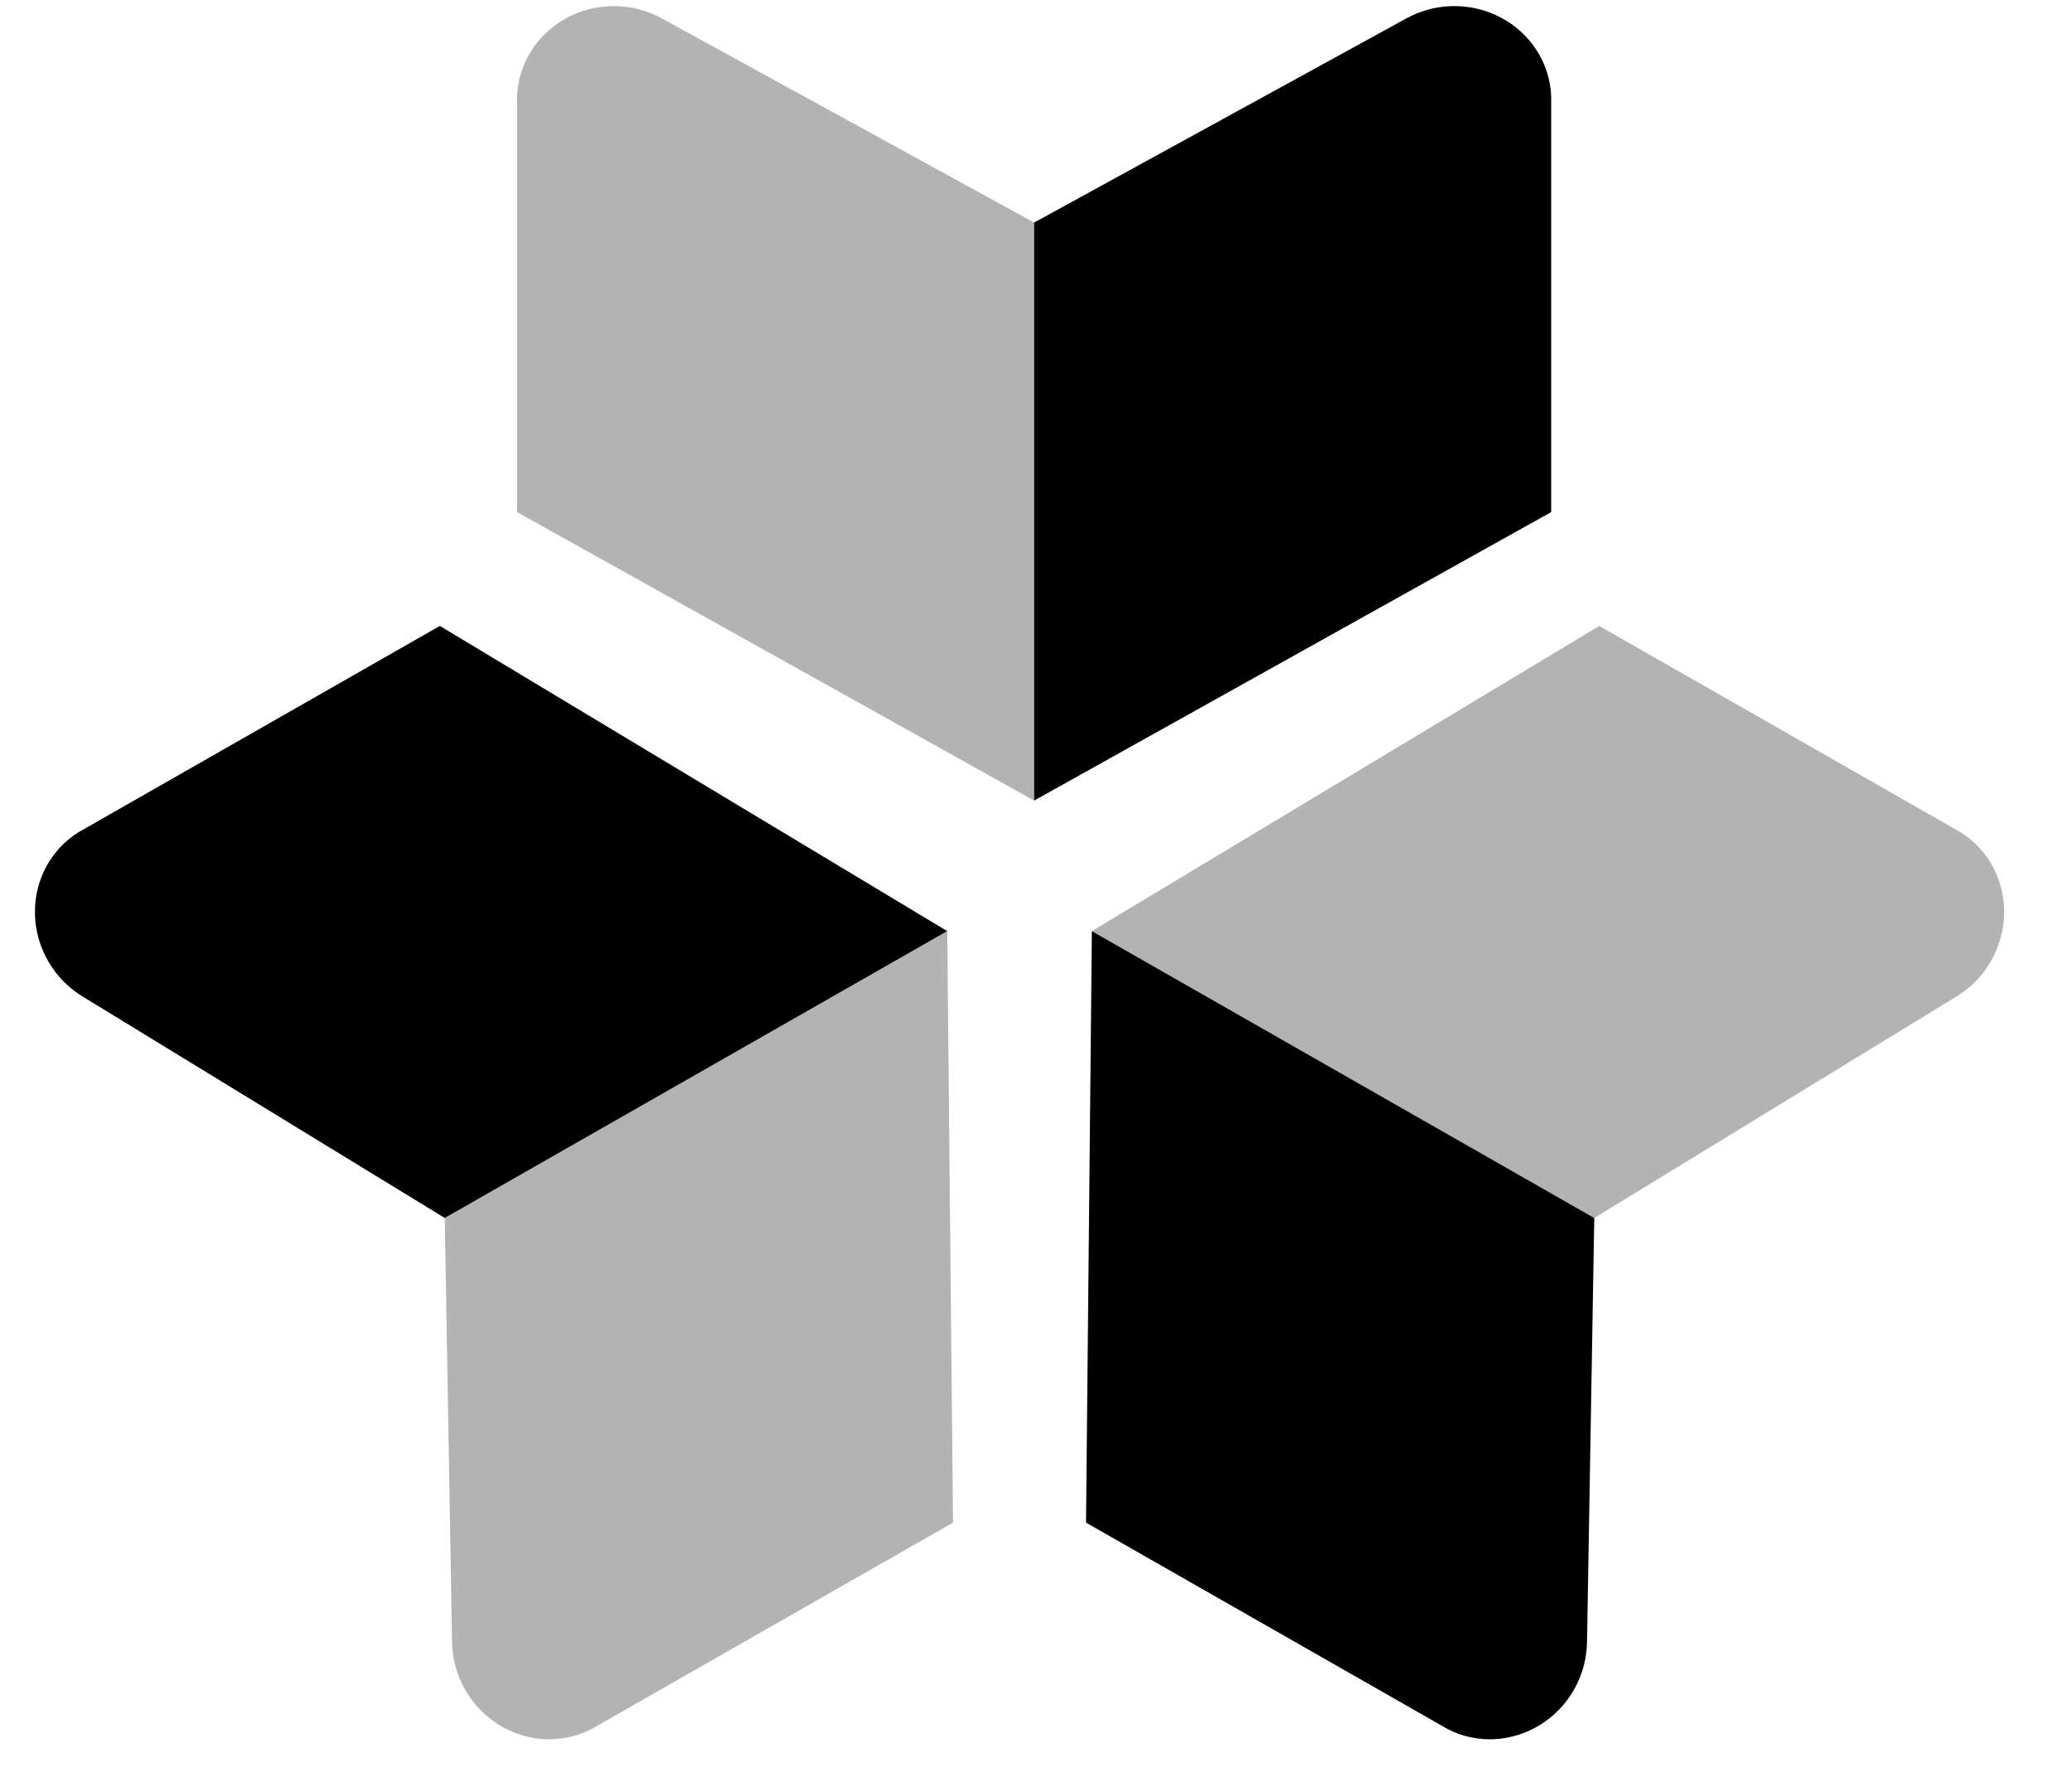
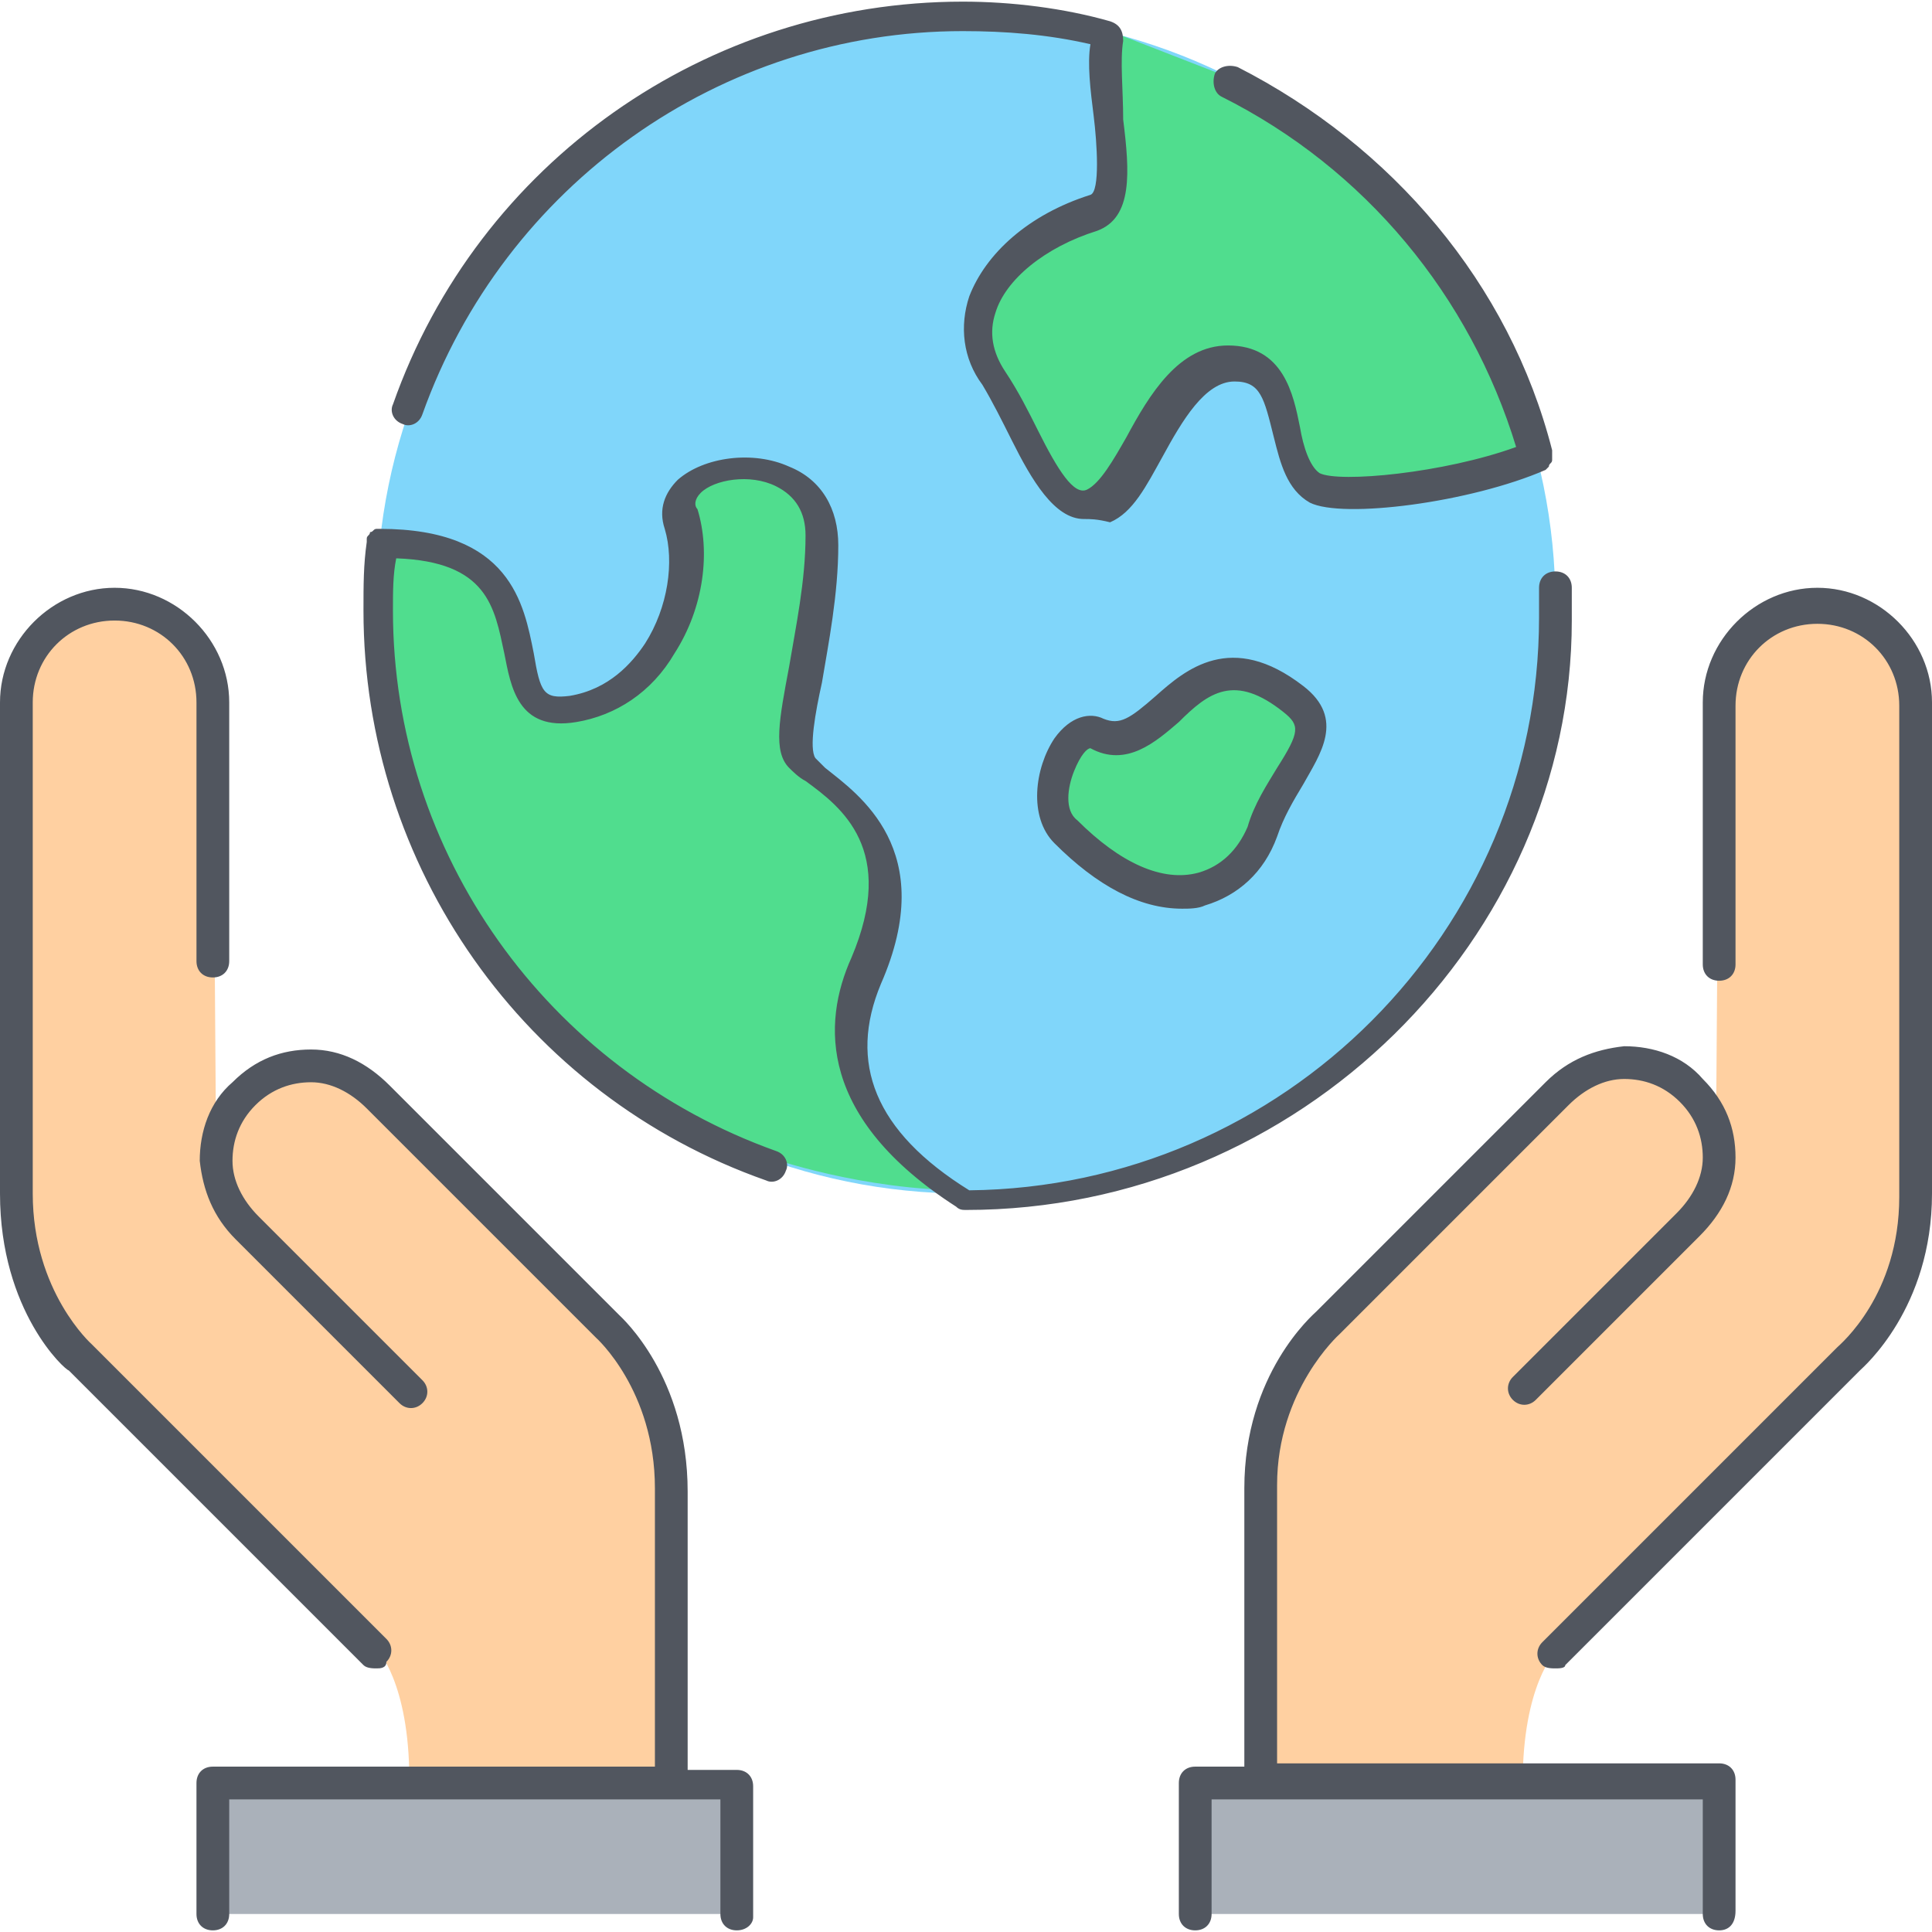
- <svg xmlns="http://www.w3.org/2000/svg" width="50" height="43" viewBox="0 0 50 43" fill="none">
-   <path d="M37.432 2.32V12.357L24.955 19.318V5.371L33.925 0.451C34.274 0.256 34.669 0.151 35.071 0.147C35.474 0.143 35.871 0.239 36.224 0.427C36.577 0.615 36.873 0.888 37.085 1.22C37.297 1.552 37.416 1.931 37.432 2.32Z" fill="#000000" />
-   <path opacity="0.3" d="M12.477 2.32V12.357L24.955 19.318V5.371L15.984 0.451C15.635 0.256 15.241 0.151 14.838 0.147C14.435 0.143 14.038 0.239 13.685 0.427C13.333 0.615 13.036 0.888 12.824 1.22C12.613 1.552 12.493 1.931 12.477 2.32Z" fill="#000000" />
-   <path d="M34.932 41.722L26.207 36.741L26.348 22.468L38.472 29.39L38.297 39.609C38.294 40.008 38.189 40.402 37.993 40.754C37.797 41.105 37.516 41.401 37.177 41.614C36.839 41.826 36.454 41.948 36.06 41.967C35.667 41.986 35.278 41.901 34.932 41.722Z" fill="#000000" />
-   <path opacity="0.3" d="M47.316 20.085L38.592 15.104L26.348 22.468L38.472 29.39L47.201 24.053C47.544 23.848 47.831 23.557 48.034 23.21C48.237 22.863 48.35 22.471 48.362 22.072C48.374 21.673 48.283 21.28 48.1 20.932C47.917 20.584 47.647 20.292 47.316 20.085Z" fill="#000000" />
-   <path opacity="0.3" d="M14.274 41.722L22.998 36.741L22.858 22.468L10.733 29.39L10.908 39.609C10.912 40.008 11.016 40.402 11.213 40.754C11.409 41.105 11.69 41.401 12.029 41.614C12.367 41.826 12.752 41.948 13.145 41.967C13.538 41.986 13.927 41.901 14.274 41.722Z" fill="#000000" />
-   <path d="M1.889 20.085L10.614 15.104L22.858 22.468L10.733 29.39L2.005 24.053C1.662 23.848 1.375 23.557 1.172 23.21C0.968 22.863 0.855 22.471 0.844 22.072C0.832 21.673 0.922 21.28 1.105 20.932C1.289 20.584 1.559 20.292 1.889 20.085Z" fill="#000000" />
+ <svg xmlns="http://www.w3.org/2000/svg" height="800px" width="800px" version="1.1" id="Layer_1" viewBox="0 0 503.467 503.467" xml:space="preserve">
+   <g transform="translate(1 1)">
+     <path style="fill:#AAB1BA;" d="M395.8,463.64h-68.267h-17.067v34.133H447V463.64H395.8z M191,463.64v34.133H54.467V463.64h51.2   h68.267H191z" />
+     <path style="fill:#FFD0A1;" d="M55.32,299.8c0-5.973,2.56-11.947,6.827-17.067c10.24-10.24,25.6-8.533,34.987,0.853l59.733,59.733   c0,0,17.067,14.507,17.067,42.667v76.8h-68.267c0-25.6-8.533-34.133-8.533-34.133l-76.8-76.8c0,0-17.067-14.507-17.067-42.667v-128   c0-14.507,11.093-25.6,25.6-25.6s25.6,11.093,25.6,25.6L55.32,299.8L55.32,299.8z M446.147,299.8L446.147,299.8L447,182.04   c0-14.507,11.093-25.6,25.6-25.6c14.507,0,25.6,11.093,25.6,25.6v128c0,28.16-17.067,42.667-17.067,42.667l-76.8,76.8   c0,0-8.533,8.533-8.533,34.133h-68.267v-76.8c0-28.16,17.067-42.667,17.067-42.667l59.733-59.733   c10.24-10.24,25.6-11.093,34.987-0.853C444.44,287.853,446.147,293.827,446.147,299.8z" />
+     <circle style="fill:#80D6FA;" cx="250.733" cy="156.44" r="153.6" />
+     <path style="fill:#50DD8E;" d="M319,19.053c39.253,19.627,68.267,54.613,80.213,97.28c-19.627,8.533-51.2,11.947-58.027,8.533   c-10.24-5.12-3.413-32.427-22.187-32.427c-17.067,0-23.893,31.573-34.133,36.693c-10.24,5.12-16.213-16.213-26.453-31.573   c-10.24-16.213,0.853-34.987,26.453-43.52c10.24-3.413,0-31.573,3.413-46.933L319,19.053z M98.84,138.52   c52.053,0,23.893,46.933,49.493,43.52c23.893-3.413,33.28-33.28,28.16-49.493c-5.12-16.213,36.693-21.333,36.693,5.12   s-11.093,52.907-5.12,58.027c5.12,5.12,32.427,17.067,17.067,53.76c-11.947,27.307,5.12,46.933,25.6,59.733   c-27.307,0-51.2-8.533-51.2-8.533C139.8,279.32,97.133,223,97.133,155.587C97.133,150.467,97.133,144.493,98.84,138.52   L98.84,138.52z M336.067,182.04c11.947,9.387-3.413,17.92-8.533,34.133c-5.973,18.773-28.16,23.04-51.2,0   c-8.533-8.533,0.853-29.867,8.533-25.6C301.933,199.107,308.76,160.707,336.067,182.04z" />
+   </g>
+   <path style="fill:#51565F;" d="M448,503.04c-2.56,0-4.267-1.707-4.267-4.267v-29.867h-128v29.867c0,2.56-1.707,4.267-4.267,4.267  s-4.267-1.707-4.267-4.267V464.64c0-2.56,1.707-4.267,4.267-4.267h12.8V387.84c0-29.867,17.92-45.227,18.773-46.08l59.733-59.733  c5.973-5.973,12.8-8.533,20.48-9.387c7.68,0,15.36,2.56,20.48,8.533c5.973,5.973,8.533,12.8,8.533,20.48  c0,7.68-3.413,14.507-9.387,20.48L400.213,364.8c-1.707,1.707-4.267,1.707-5.973,0s-1.707-4.267,0-5.973l42.667-42.667  c4.267-4.267,6.827-9.387,6.827-14.507s-1.707-10.24-5.973-14.507s-9.387-5.973-14.507-5.973c-5.12,0-10.24,2.56-14.507,6.827  l-59.733,59.733c0,0-16.213,14.507-16.213,39.253v72.533H448c2.56,0,4.267,1.707,4.267,4.267v34.133  C452.267,501.333,450.56,503.04,448,503.04z M192,503.04c-2.56,0-4.267-1.707-4.267-4.267v-29.867h-128v29.867  c0,2.56-1.707,4.267-4.267,4.267c-2.56,0-4.267-1.707-4.267-4.267V464.64c0-2.56,1.707-4.267,4.267-4.267h115.2V387.84  c0-25.6-15.36-39.253-15.36-39.253l-59.733-59.733c-4.267-4.267-9.387-6.827-14.507-6.827c-5.12,0-10.24,1.707-14.507,5.973  s-5.973,9.387-5.973,14.507s2.56,10.24,6.827,14.507l42.667,42.667c1.707,1.707,1.707,4.267,0,5.973  c-1.707,1.707-4.267,1.707-5.973,0L61.44,322.987c-5.973-5.973-8.533-12.8-9.387-20.48c0-7.68,2.56-15.36,8.533-20.48  c5.973-5.973,12.8-8.533,20.48-8.533s14.507,3.413,20.48,9.387l59.733,59.733c0.853,0.853,17.92,16.213,17.92,46.08v72.533h12.8  c2.56,0,4.267,1.707,4.267,4.267v34.133C196.267,501.333,194.56,503.04,192,503.04z M405.333,434.773c-0.853,0-2.56,0-3.413-0.853  c-1.707-1.707-1.707-4.267,0-5.973l76.8-76.8c0.853-0.853,16.213-13.653,16.213-39.253v-128c0-11.947-9.387-21.333-21.333-21.333  c-11.947,0-21.333,9.387-21.333,21.333v67.413c0,2.56-1.707,4.267-4.267,4.267s-4.267-1.707-4.267-4.267V183.04  c0-16.213,13.653-29.867,29.867-29.867c16.213,0,29.867,13.653,29.867,29.867v128c0,29.867-17.92,45.227-18.773,46.08l-76.8,76.8  C407.893,434.773,406.187,434.773,405.333,434.773z M98.133,434.773c-0.853,0-2.56,0-3.413-0.853l-76.8-76.8  C17.067,357.12,0,341.76,0,311.04v-128c0-16.213,13.653-29.867,29.867-29.867s29.867,13.653,29.867,29.867v67.413  c0,2.56-1.707,4.267-4.267,4.267c-2.56,0-4.267-1.707-4.267-4.267V183.04c0-11.947-9.387-21.333-21.333-21.333  S8.533,171.094,8.533,183.04v128c0,25.6,15.36,39.253,15.36,39.253l76.8,76.8c1.707,1.707,1.707,4.267,0,5.973  C100.693,434.773,98.987,434.773,98.133,434.773z M251.733,315.307c-0.853,0-1.707,0-2.56-0.853  c-35.84-23.04-34.987-47.787-27.307-64.853c11.947-28.16-2.56-39.253-11.947-46.08c-1.707-0.853-3.413-2.56-4.267-3.413  c-4.267-4.267-2.56-12.8,0-26.453c1.707-10.24,4.267-22.187,4.267-34.133c0-5.973-2.56-10.24-7.68-12.8  c-6.827-3.413-16.213-1.707-19.627,1.707c-1.707,1.707-1.707,3.413-0.853,4.267c3.413,11.093,1.707,25.6-5.973,37.547  c-5.973,10.24-15.36,16.213-25.6,17.92c-15.36,2.56-17.067-9.387-18.773-17.92c-2.56-11.947-4.267-23.893-28.16-24.747  c-0.853,4.267-0.853,8.533-0.853,13.653c0,63.147,40.107,119.467,99.84,140.8c2.56,0.853,3.413,3.413,2.56,5.12  c-0.853,2.56-3.413,3.413-5.12,2.56c-63.147-22.187-104.96-81.92-104.96-148.48c0-6.827,0-11.947,0.853-17.92v-0.853  c0-0.853,0.853-0.853,0.853-1.707c0.853,0,0.853-0.853,1.707-0.853h0.853c34.133,0,37.547,19.627,40.107,32.427  c1.707,10.24,2.56,11.947,9.387,11.093c10.24-1.707,16.213-8.533,19.627-13.653c5.973-9.387,7.68-21.333,5.12-29.867  c-1.707-5.12,0-9.387,3.413-12.8c6.827-5.973,19.627-7.68,29.013-3.413c8.533,3.413,12.8,11.093,12.8,20.48  c0,12.8-2.56,25.6-4.267,35.84c-1.707,7.68-3.413,17.067-1.707,19.627c0.853,0.853,1.707,1.707,2.56,2.56  c8.533,6.827,29.867,21.333,14.507,56.32c-8.533,20.48-1.707,38.4,23.04,53.76c81.92-0.853,148.48-67.413,148.48-149.333  c0-2.56,0-5.12,0-7.68c0-2.56,1.707-4.267,4.267-4.267s4.267,1.707,4.267,4.267c0,2.56,0,5.973,0,8.533  C409.6,244.48,338.773,315.307,251.733,315.307z M308.053,236.8c-11.093,0-22.187-5.973-33.28-17.067  c-6.827-6.827-5.12-19.627,0-27.307c4.267-5.973,9.387-6.827,12.8-5.12c4.267,1.707,6.827,0,13.653-5.973  c7.68-6.827,19.627-17.067,38.4-2.56c11.093,8.533,4.267,17.92,0,25.6c-2.56,4.267-5.12,8.533-6.827,13.653  c-3.413,9.387-10.24,15.36-18.773,17.92C312.32,236.8,309.76,236.8,308.053,236.8z M285.867,191.573l-1.707,3.413  c-0.853,0-2.56,1.707-4.267,5.973c-1.707,4.267-2.56,10.24,0.853,12.8c11.093,11.093,22.187,16.213,31.573,13.653  c5.973-1.707,10.24-5.973,12.8-11.947c1.707-5.973,5.12-11.093,7.68-15.36c5.973-9.387,5.973-11.093,1.707-14.507  c-12.8-10.24-19.627-5.12-27.307,2.56c-5.973,5.12-13.653,11.947-23.04,6.827l0,0L285.867,191.573z M282.453,135.253  c-7.68,0-13.653-10.24-18.773-20.48c-2.56-5.12-5.12-10.24-7.68-14.507c-5.12-6.827-5.973-15.36-3.413-23.04  c4.267-11.093,15.36-21.333,31.573-26.453c2.56-0.853,1.707-13.653,0.853-20.48c-0.853-6.827-1.707-13.653-0.853-18.773  c-11.093-2.56-22.187-3.413-33.28-3.413c-63.147,0-119.467,40.107-140.8,99.84c-0.853,2.56-3.413,3.413-5.12,2.56  c-2.56-0.853-3.413-3.413-2.56-5.12C124.587,42.24,184.32,0.427,250.88,0.427c12.8,0,26.453,1.707,38.4,5.12  c2.56,0.853,3.413,2.56,3.413,5.12c-0.853,5.12,0,12.8,0,20.48c1.707,13.653,2.56,25.6-6.827,29.013  c-13.653,4.267-23.893,12.8-26.453,21.333c-1.707,5.12-0.853,10.24,2.56,15.36c3.413,5.12,5.973,10.24,8.533,15.36  c5.12,10.24,9.387,17.067,12.8,15.36c3.413-1.707,6.827-7.68,10.24-13.653C299.52,102.826,307.2,90.026,320,90.026  c14.507,0,17.067,12.8,18.773,21.333c0.853,5.12,2.56,10.24,5.12,11.947c5.12,2.56,32.427,0,51.2-6.827  c-11.947-39.253-39.253-72.533-76.8-91.307c-1.707-0.853-2.56-3.413-1.707-5.973c0.853-1.707,3.413-2.56,5.973-1.707  c40.107,20.48,70.827,56.32,81.92,99.84v0.853c0,0.853,0,0.853,0,1.707s-0.853,0.853-0.853,1.707l-0.853,0.853  c-19.627,8.533-52.907,12.8-61.44,8.533c-5.973-3.413-7.68-10.24-9.387-17.067c-2.56-10.24-3.413-14.507-10.24-14.507  c-7.68,0-13.653,10.24-18.773,19.627c-4.267,7.68-7.68,14.507-13.653,17.067C285.867,135.253,284.16,135.253,282.453,135.253z" />
</svg>
